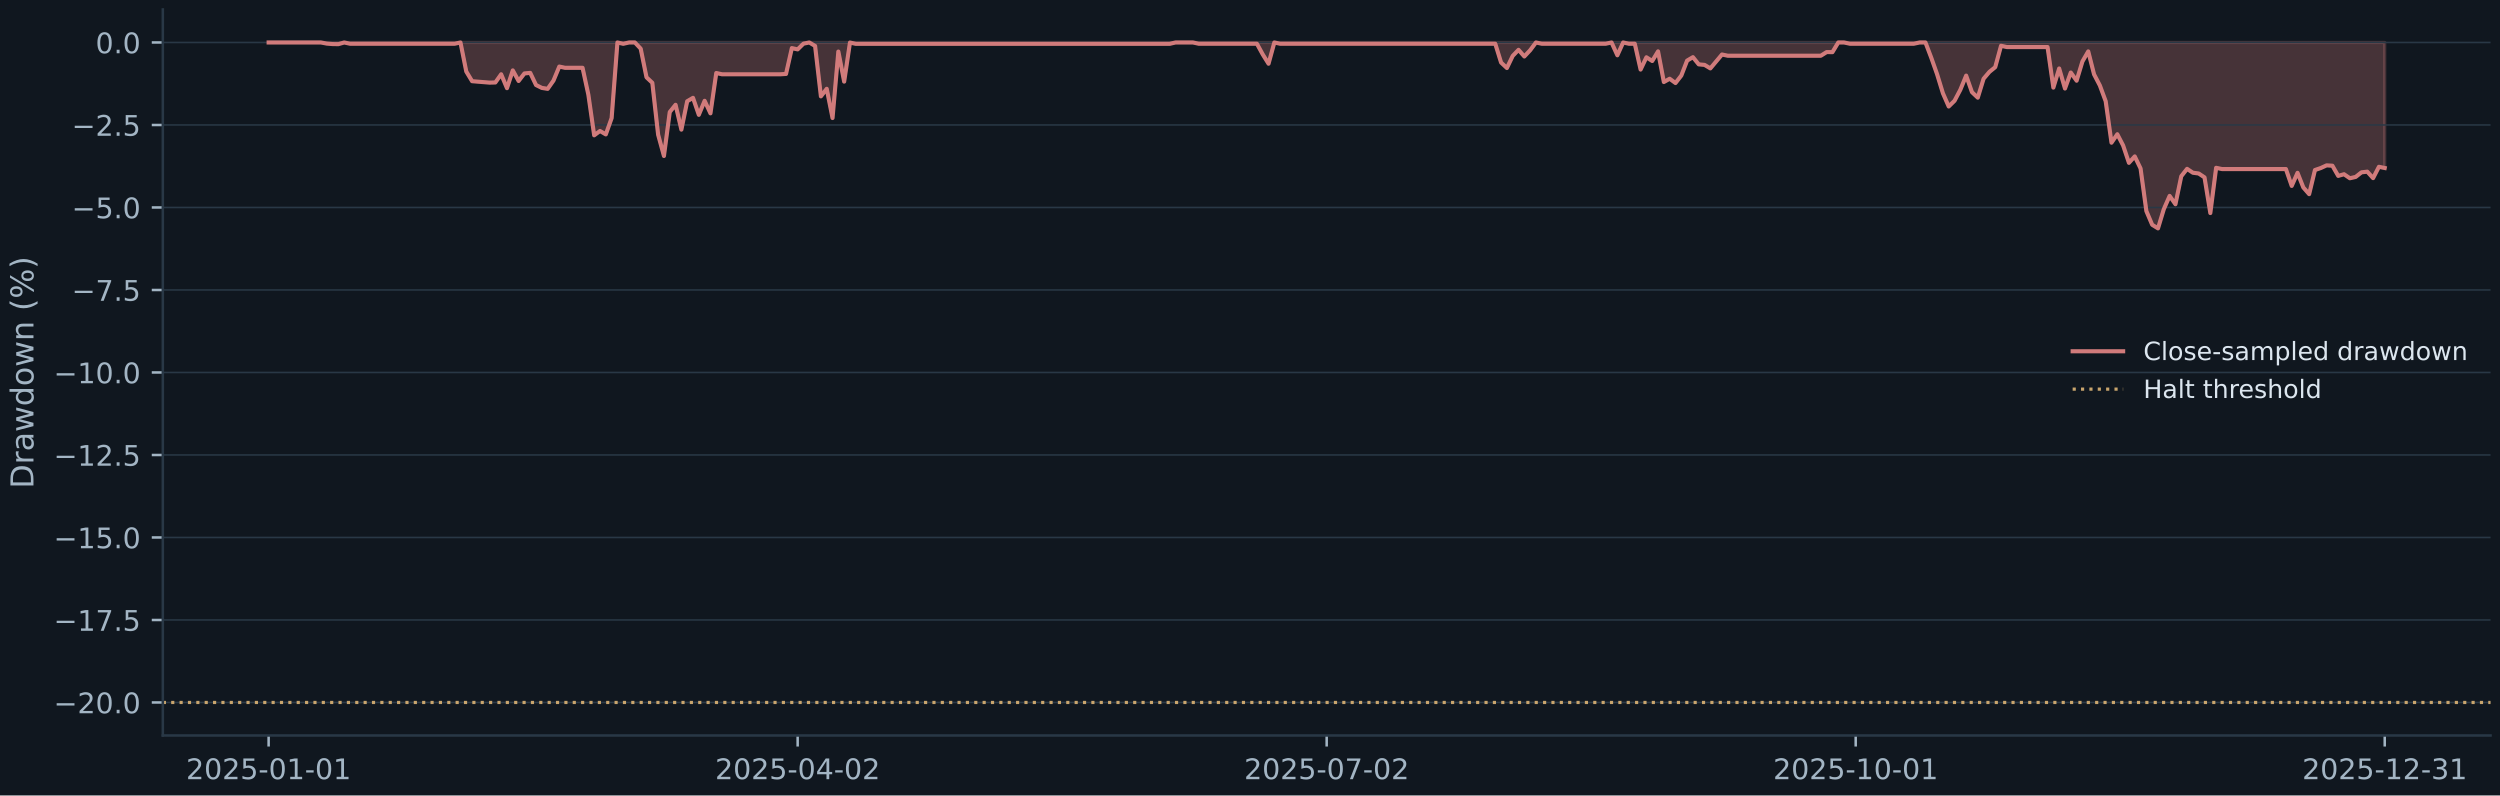
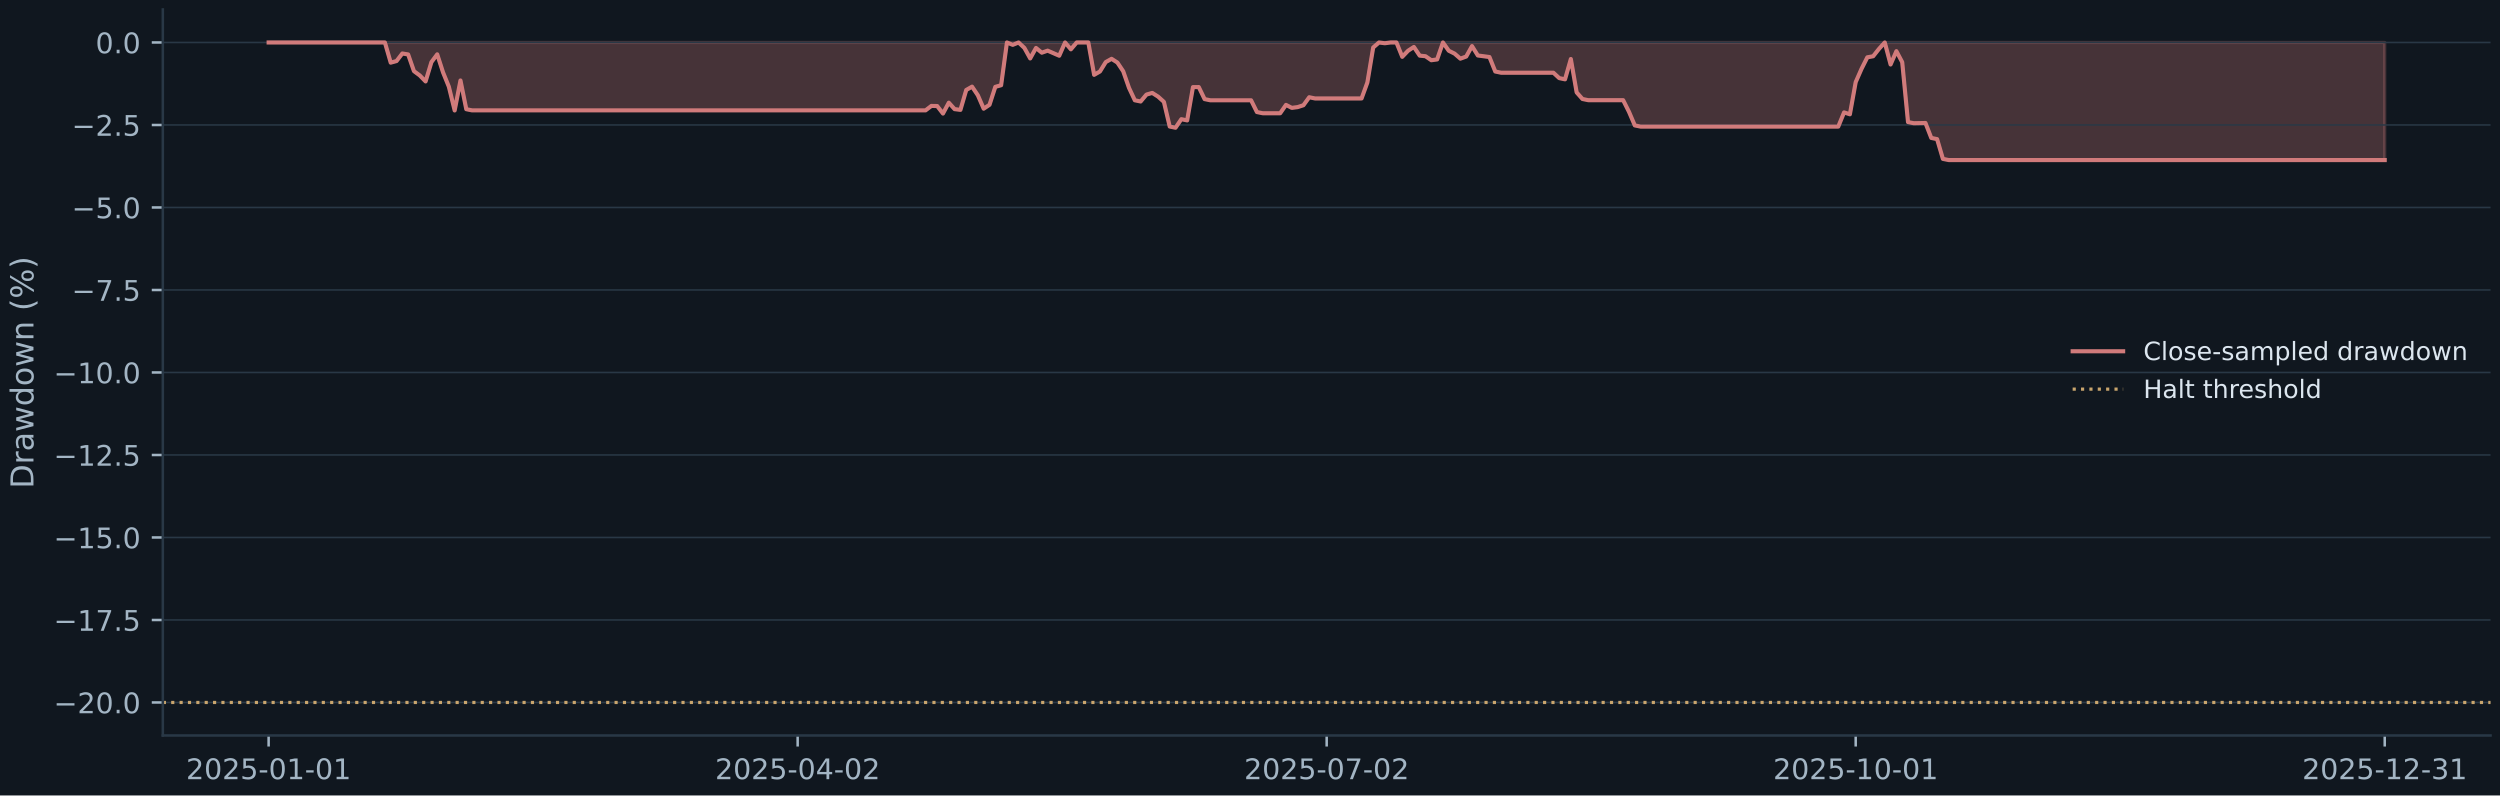
<svg xmlns="http://www.w3.org/2000/svg" xmlns:xlink="http://www.w3.org/1999/xlink" width="792pt" height="252pt" viewBox="0 0 792 252" version="1.1">
  <defs>
    <style type="text/css">*{stroke-linejoin: round; stroke-linecap: butt}</style>
  </defs>
  <g id="figure_1">
    <g id="patch_1">
      <path d="M 0 252  L 792 252  L 792 0  L 0 0  z " style="fill: #10171f" />
    </g>
    <g id="axes_1">
      <g id="patch_2">
        <path d="M 51.582 233  L 789 233  L 789 3  L 51.582 3  z " style="fill: #10171f" />
      </g>
      <g id="FillBetweenPolyCollection_1">
        <defs>
-           <path id="mf6697862ed" d="M 85.101 -238.545  L 85.101 -238.545  L 86.943 -238.545  L 88.784 -238.545  L 90.626 -238.545  L 92.468 -238.545  L 94.309 -238.545  L 96.151 -238.545  L 97.993 -238.545  L 99.834 -238.545  L 101.676 -238.545  L 103.518 -238.19  L 105.36 -238.038  L 107.201 -238.013  L 109.043 -238.545  L 110.885 -238.147  L 112.726 -238.147  L 114.568 -238.147  L 116.41 -238.147  L 118.251 -238.147  L 120.093 -238.147  L 121.935 -238.147  L 123.777 -238.147  L 125.618 -238.147  L 127.46 -238.147  L 129.302 -238.147  L 131.143 -238.147  L 132.985 -238.147  L 134.827 -238.147  L 136.668 -238.147  L 138.51 -238.147  L 140.352 -238.147  L 142.194 -238.147  L 144.035 -238.147  L 145.877 -238.545  L 147.719 -229.338  L 149.56 -226.279  L 151.402 -226.12  L 153.244 -225.992  L 155.086 -225.826  L 156.927 -225.874  L 158.769 -228.465  L 160.611 -224.072  L 162.452 -229.696  L 164.294 -226.349  L 166.136 -228.731  L 167.977 -228.912  L 169.819 -225.059  L 171.661 -224.147  L 173.503 -223.855  L 175.344 -226.474  L 177.186 -230.911  L 179.028 -230.516  L 180.869 -230.516  L 182.711 -230.516  L 184.553 -230.516  L 186.394 -221.993  L 188.236 -209.134  L 190.078 -210.502  L 191.92 -209.423  L 193.761 -214.587  L 195.603 -238.545  L 197.445 -238.126  L 199.286 -238.545  L 201.128 -238.545  L 202.97 -236.59  L 204.812 -227.508  L 206.653 -225.771  L 208.495 -209.337  L 210.337 -202.589  L 212.178 -216.508  L 214.02 -218.797  L 215.862 -210.937  L 217.703 -219.923  L 219.545 -220.999  L 221.387 -215.623  L 223.229 -220.061  L 225.07 -216.098  L 226.912 -228.866  L 228.754 -228.463  L 230.595 -228.463  L 232.437 -228.463  L 234.279 -228.463  L 236.12 -228.463  L 237.962 -228.463  L 239.804 -228.463  L 241.646 -228.463  L 243.487 -228.463  L 245.329 -228.463  L 247.171 -228.463  L 249.012 -228.578  L 250.854 -236.757  L 252.696 -236.356  L 254.537 -238.167  L 256.379 -238.545  L 258.221 -237.447  L 260.063 -221.481  L 261.904 -223.866  L 263.746 -214.616  L 265.588 -235.662  L 267.429 -226.149  L 269.271 -238.52  L 271.113 -238.114  L 272.955 -238.114  L 274.796 -238.114  L 276.638 -238.114  L 278.48 -238.114  L 280.321 -238.114  L 282.163 -238.114  L 284.005 -238.114  L 285.846 -238.114  L 287.688 -238.114  L 289.53 -238.114  L 291.372 -238.114  L 293.213 -238.114  L 295.055 -238.114  L 296.897 -238.114  L 298.738 -238.114  L 300.58 -238.114  L 302.422 -238.114  L 304.263 -238.114  L 306.105 -238.114  L 307.947 -238.114  L 309.789 -238.114  L 311.63 -238.114  L 313.472 -238.114  L 315.314 -238.114  L 317.155 -238.114  L 318.997 -238.114  L 320.839 -238.114  L 322.681 -238.114  L 324.522 -238.114  L 326.364 -238.114  L 328.206 -238.114  L 330.047 -238.114  L 331.889 -238.114  L 333.731 -238.114  L 335.572 -238.114  L 337.414 -238.114  L 339.256 -238.114  L 341.098 -238.114  L 342.939 -238.114  L 344.781 -238.114  L 346.623 -238.114  L 348.464 -238.114  L 350.306 -238.114  L 352.148 -238.114  L 353.989 -238.114  L 355.831 -238.114  L 357.673 -238.114  L 359.515 -238.114  L 361.356 -238.114  L 363.198 -238.114  L 365.04 -238.114  L 366.881 -238.114  L 368.723 -238.114  L 370.565 -238.114  L 372.406 -238.545  L 374.248 -238.545  L 376.09 -238.545  L 377.932 -238.545  L 379.773 -238.141  L 381.615 -238.141  L 383.457 -238.141  L 385.298 -238.141  L 387.14 -238.141  L 388.982 -238.141  L 390.824 -238.141  L 392.665 -238.141  L 394.507 -238.141  L 396.349 -238.141  L 398.19 -238.141  L 400.032 -234.771  L 401.874 -231.819  L 403.715 -238.545  L 405.557 -238.141  L 407.399 -238.141  L 409.241 -238.141  L 411.082 -238.141  L 412.924 -238.141  L 414.766 -238.141  L 416.607 -238.141  L 418.449 -238.141  L 420.291 -238.141  L 422.132 -238.141  L 423.974 -238.141  L 425.816 -238.141  L 427.658 -238.141  L 429.499 -238.141  L 431.341 -238.141  L 433.183 -238.141  L 435.024 -238.141  L 436.866 -238.141  L 438.708 -238.141  L 440.55 -238.141  L 442.391 -238.141  L 444.233 -238.141  L 446.075 -238.141  L 447.916 -238.141  L 449.758 -238.141  L 451.6 -238.141  L 453.441 -238.141  L 455.283 -238.141  L 457.125 -238.141  L 458.967 -238.141  L 460.808 -238.141  L 462.65 -238.141  L 464.492 -238.141  L 466.333 -238.141  L 468.175 -238.141  L 470.017 -238.141  L 471.858 -238.141  L 473.7 -238.141  L 475.542 -232.185  L 477.384 -230.456  L 479.225 -234.285  L 481.067 -236.209  L 482.909 -234.11  L 484.75 -236.074  L 486.592 -238.545  L 488.434 -238.147  L 490.276 -238.147  L 492.117 -238.147  L 493.959 -238.147  L 495.801 -238.147  L 497.642 -238.147  L 499.484 -238.147  L 501.326 -238.147  L 503.167 -238.147  L 505.009 -238.147  L 506.851 -238.147  L 508.693 -238.147  L 510.534 -238.545  L 512.376 -234.49  L 514.218 -238.545  L 516.059 -238.142  L 517.901 -238.142  L 519.743 -229.968  L 521.584 -233.847  L 523.426 -232.676  L 525.268 -235.722  L 527.11 -226.018  L 528.951 -227.053  L 530.793 -225.698  L 532.635 -228.06  L 534.476 -232.8  L 536.318 -233.883  L 538.16 -231.611  L 540.001 -231.443  L 541.843 -230.335  L 543.685 -232.568  L 545.527 -234.735  L 547.368 -234.342  L 549.21 -234.342  L 551.052 -234.342  L 552.893 -234.342  L 554.735 -234.342  L 556.577 -234.342  L 558.419 -234.342  L 560.26 -234.342  L 562.102 -234.342  L 563.944 -234.342  L 565.785 -234.342  L 567.627 -234.342  L 569.469 -234.342  L 571.31 -234.342  L 573.152 -234.342  L 574.994 -234.342  L 576.836 -234.342  L 578.677 -235.501  L 580.519 -235.481  L 582.361 -238.545  L 584.202 -238.545  L 586.044 -238.148  L 587.886 -238.148  L 589.727 -238.148  L 591.569 -238.148  L 593.411 -238.148  L 595.253 -238.148  L 597.094 -238.148  L 598.936 -238.148  L 600.778 -238.148  L 602.619 -238.148  L 604.461 -238.148  L 606.303 -238.148  L 608.145 -238.545  L 609.986 -238.545  L 611.828 -233.693  L 613.67 -228.475  L 615.511 -222.465  L 617.353 -218.266  L 619.195 -220.075  L 621.036 -223.565  L 622.878 -228.041  L 624.72 -222.806  L 626.562 -221.064  L 628.403 -227.061  L 630.245 -229.23  L 632.087 -230.724  L 633.928 -237.491  L 635.77 -237.092  L 637.612 -237.092  L 639.453 -237.092  L 641.295 -237.092  L 643.137 -237.092  L 644.979 -237.092  L 646.82 -237.092  L 648.662 -237.092  L 650.504 -224.251  L 652.345 -230.302  L 654.187 -223.958  L 656.029 -229.019  L 657.87 -226.441  L 659.712 -232.524  L 661.554 -235.713  L 663.396 -228.451  L 665.237 -224.915  L 667.079 -219.932  L 668.921 -206.799  L 670.762 -209.469  L 672.604 -205.918  L 674.446 -200.417  L 676.288 -202.447  L 678.129 -198.629  L 679.971 -185.122  L 681.813 -180.791  L 683.654 -179.655  L 685.496 -185.738  L 687.338 -189.932  L 689.179 -187.303  L 691.021 -196.159  L 692.863 -198.504  L 694.705 -197.282  L 696.546 -197.037  L 698.388 -195.813  L 700.23 -184.51  L 702.071 -198.836  L 703.913 -198.443  L 705.755 -198.443  L 707.596 -198.443  L 709.438 -198.443  L 711.28 -198.443  L 713.122 -198.443  L 714.963 -198.443  L 716.805 -198.443  L 718.647 -198.443  L 720.488 -198.443  L 722.33 -198.443  L 724.172 -198.443  L 726.014 -193.108  L 727.855 -197.242  L 729.697 -192.608  L 731.539 -190.497  L 733.38 -198.136  L 735.222 -198.766  L 737.064 -199.613  L 738.905 -199.504  L 740.747 -196.282  L 742.589 -196.804  L 744.431 -195.532  L 746.272 -195.945  L 748.114 -197.401  L 749.956 -197.616  L 751.797 -195.572  L 753.639 -199.156  L 755.481 -198.775  L 755.481 -238.545  L 755.481 -238.545  L 753.639 -238.545  L 751.797 -238.545  L 749.956 -238.545  L 748.114 -238.545  L 746.272 -238.545  L 744.431 -238.545  L 742.589 -238.545  L 740.747 -238.545  L 738.905 -238.545  L 737.064 -238.545  L 735.222 -238.545  L 733.38 -238.545  L 731.539 -238.545  L 729.697 -238.545  L 727.855 -238.545  L 726.014 -238.545  L 724.172 -238.545  L 722.33 -238.545  L 720.488 -238.545  L 718.647 -238.545  L 716.805 -238.545  L 714.963 -238.545  L 713.122 -238.545  L 711.28 -238.545  L 709.438 -238.545  L 707.596 -238.545  L 705.755 -238.545  L 703.913 -238.545  L 702.071 -238.545  L 700.23 -238.545  L 698.388 -238.545  L 696.546 -238.545  L 694.705 -238.545  L 692.863 -238.545  L 691.021 -238.545  L 689.179 -238.545  L 687.338 -238.545  L 685.496 -238.545  L 683.654 -238.545  L 681.813 -238.545  L 679.971 -238.545  L 678.129 -238.545  L 676.288 -238.545  L 674.446 -238.545  L 672.604 -238.545  L 670.762 -238.545  L 668.921 -238.545  L 667.079 -238.545  L 665.237 -238.545  L 663.396 -238.545  L 661.554 -238.545  L 659.712 -238.545  L 657.87 -238.545  L 656.029 -238.545  L 654.187 -238.545  L 652.345 -238.545  L 650.504 -238.545  L 648.662 -238.545  L 646.82 -238.545  L 644.979 -238.545  L 643.137 -238.545  L 641.295 -238.545  L 639.453 -238.545  L 637.612 -238.545  L 635.77 -238.545  L 633.928 -238.545  L 632.087 -238.545  L 630.245 -238.545  L 628.403 -238.545  L 626.562 -238.545  L 624.72 -238.545  L 622.878 -238.545  L 621.036 -238.545  L 619.195 -238.545  L 617.353 -238.545  L 615.511 -238.545  L 613.67 -238.545  L 611.828 -238.545  L 609.986 -238.545  L 608.145 -238.545  L 606.303 -238.545  L 604.461 -238.545  L 602.619 -238.545  L 600.778 -238.545  L 598.936 -238.545  L 597.094 -238.545  L 595.253 -238.545  L 593.411 -238.545  L 591.569 -238.545  L 589.727 -238.545  L 587.886 -238.545  L 586.044 -238.545  L 584.202 -238.545  L 582.361 -238.545  L 580.519 -238.545  L 578.677 -238.545  L 576.836 -238.545  L 574.994 -238.545  L 573.152 -238.545  L 571.31 -238.545  L 569.469 -238.545  L 567.627 -238.545  L 565.785 -238.545  L 563.944 -238.545  L 562.102 -238.545  L 560.26 -238.545  L 558.419 -238.545  L 556.577 -238.545  L 554.735 -238.545  L 552.893 -238.545  L 551.052 -238.545  L 549.21 -238.545  L 547.368 -238.545  L 545.527 -238.545  L 543.685 -238.545  L 541.843 -238.545  L 540.001 -238.545  L 538.16 -238.545  L 536.318 -238.545  L 534.476 -238.545  L 532.635 -238.545  L 530.793 -238.545  L 528.951 -238.545  L 527.11 -238.545  L 525.268 -238.545  L 523.426 -238.545  L 521.584 -238.545  L 519.743 -238.545  L 517.901 -238.545  L 516.059 -238.545  L 514.218 -238.545  L 512.376 -238.545  L 510.534 -238.545  L 508.693 -238.545  L 506.851 -238.545  L 505.009 -238.545  L 503.167 -238.545  L 501.326 -238.545  L 499.484 -238.545  L 497.642 -238.545  L 495.801 -238.545  L 493.959 -238.545  L 492.117 -238.545  L 490.276 -238.545  L 488.434 -238.545  L 486.592 -238.545  L 484.75 -238.545  L 482.909 -238.545  L 481.067 -238.545  L 479.225 -238.545  L 477.384 -238.545  L 475.542 -238.545  L 473.7 -238.545  L 471.858 -238.545  L 470.017 -238.545  L 468.175 -238.545  L 466.333 -238.545  L 464.492 -238.545  L 462.65 -238.545  L 460.808 -238.545  L 458.967 -238.545  L 457.125 -238.545  L 455.283 -238.545  L 453.441 -238.545  L 451.6 -238.545  L 449.758 -238.545  L 447.916 -238.545  L 446.075 -238.545  L 444.233 -238.545  L 442.391 -238.545  L 440.55 -238.545  L 438.708 -238.545  L 436.866 -238.545  L 435.024 -238.545  L 433.183 -238.545  L 431.341 -238.545  L 429.499 -238.545  L 427.658 -238.545  L 425.816 -238.545  L 423.974 -238.545  L 422.132 -238.545  L 420.291 -238.545  L 418.449 -238.545  L 416.607 -238.545  L 414.766 -238.545  L 412.924 -238.545  L 411.082 -238.545  L 409.241 -238.545  L 407.399 -238.545  L 405.557 -238.545  L 403.715 -238.545  L 401.874 -238.545  L 400.032 -238.545  L 398.19 -238.545  L 396.349 -238.545  L 394.507 -238.545  L 392.665 -238.545  L 390.824 -238.545  L 388.982 -238.545  L 387.14 -238.545  L 385.298 -238.545  L 383.457 -238.545  L 381.615 -238.545  L 379.773 -238.545  L 377.932 -238.545  L 376.09 -238.545  L 374.248 -238.545  L 372.406 -238.545  L 370.565 -238.545  L 368.723 -238.545  L 366.881 -238.545  L 365.04 -238.545  L 363.198 -238.545  L 361.356 -238.545  L 359.515 -238.545  L 357.673 -238.545  L 355.831 -238.545  L 353.989 -238.545  L 352.148 -238.545  L 350.306 -238.545  L 348.464 -238.545  L 346.623 -238.545  L 344.781 -238.545  L 342.939 -238.545  L 341.098 -238.545  L 339.256 -238.545  L 337.414 -238.545  L 335.572 -238.545  L 333.731 -238.545  L 331.889 -238.545  L 330.047 -238.545  L 328.206 -238.545  L 326.364 -238.545  L 324.522 -238.545  L 322.681 -238.545  L 320.839 -238.545  L 318.997 -238.545  L 317.155 -238.545  L 315.314 -238.545  L 313.472 -238.545  L 311.63 -238.545  L 309.789 -238.545  L 307.947 -238.545  L 306.105 -238.545  L 304.263 -238.545  L 302.422 -238.545  L 300.58 -238.545  L 298.738 -238.545  L 296.897 -238.545  L 295.055 -238.545  L 293.213 -238.545  L 291.372 -238.545  L 289.53 -238.545  L 287.688 -238.545  L 285.846 -238.545  L 284.005 -238.545  L 282.163 -238.545  L 280.321 -238.545  L 278.48 -238.545  L 276.638 -238.545  L 274.796 -238.545  L 272.955 -238.545  L 271.113 -238.545  L 269.271 -238.545  L 267.429 -238.545  L 265.588 -238.545  L 263.746 -238.545  L 261.904 -238.545  L 260.063 -238.545  L 258.221 -238.545  L 256.379 -238.545  L 254.537 -238.545  L 252.696 -238.545  L 250.854 -238.545  L 249.012 -238.545  L 247.171 -238.545  L 245.329 -238.545  L 243.487 -238.545  L 241.646 -238.545  L 239.804 -238.545  L 237.962 -238.545  L 236.12 -238.545  L 234.279 -238.545  L 232.437 -238.545  L 230.595 -238.545  L 228.754 -238.545  L 226.912 -238.545  L 225.07 -238.545  L 223.229 -238.545  L 221.387 -238.545  L 219.545 -238.545  L 217.703 -238.545  L 215.862 -238.545  L 214.02 -238.545  L 212.178 -238.545  L 210.337 -238.545  L 208.495 -238.545  L 206.653 -238.545  L 204.812 -238.545  L 202.97 -238.545  L 201.128 -238.545  L 199.286 -238.545  L 197.445 -238.545  L 195.603 -238.545  L 193.761 -238.545  L 191.92 -238.545  L 190.078 -238.545  L 188.236 -238.545  L 186.394 -238.545  L 184.553 -238.545  L 182.711 -238.545  L 180.869 -238.545  L 179.028 -238.545  L 177.186 -238.545  L 175.344 -238.545  L 173.503 -238.545  L 171.661 -238.545  L 169.819 -238.545  L 167.977 -238.545  L 166.136 -238.545  L 164.294 -238.545  L 162.452 -238.545  L 160.611 -238.545  L 158.769 -238.545  L 156.927 -238.545  L 155.086 -238.545  L 153.244 -238.545  L 151.402 -238.545  L 149.56 -238.545  L 147.719 -238.545  L 145.877 -238.545  L 144.035 -238.545  L 142.194 -238.545  L 140.352 -238.545  L 138.51 -238.545  L 136.668 -238.545  L 134.827 -238.545  L 132.985 -238.545  L 131.143 -238.545  L 129.302 -238.545  L 127.46 -238.545  L 125.618 -238.545  L 123.777 -238.545  L 121.935 -238.545  L 120.093 -238.545  L 118.251 -238.545  L 116.41 -238.545  L 114.568 -238.545  L 112.726 -238.545  L 110.885 -238.545  L 109.043 -238.545  L 107.201 -238.545  L 105.36 -238.545  L 103.518 -238.545  L 101.676 -238.545  L 99.834 -238.545  L 97.993 -238.545  L 96.151 -238.545  L 94.309 -238.545  L 92.468 -238.545  L 90.626 -238.545  L 88.784 -238.545  L 86.943 -238.545  L 85.101 -238.545  z " style="stroke: #d17b7b; stroke-opacity: 0.28" />
+           <path id="mb02250fb4f" d="M 85.101 -238.545  L 85.101 -238.545  L 86.943 -238.545  L 88.784 -238.545  L 90.626 -238.545  L 92.468 -238.545  L 94.309 -238.545  L 96.151 -238.545  L 97.993 -238.545  L 99.834 -238.545  L 101.676 -238.545  L 103.518 -238.545  L 105.36 -238.545  L 107.201 -238.545  L 109.043 -238.545  L 110.885 -238.545  L 112.726 -238.545  L 114.568 -238.545  L 116.41 -238.545  L 118.251 -238.545  L 120.093 -238.545  L 121.935 -238.545  L 123.777 -232.154  L 125.618 -232.658  L 127.46 -235.059  L 129.302 -234.749  L 131.143 -229.461  L 132.985 -228.099  L 134.827 -226.203  L 136.668 -232.312  L 138.51 -234.784  L 140.352 -229.078  L 142.194 -224.536  L 144.035 -217.01  L 145.877 -226.507  L 147.719 -217.406  L 149.56 -217.032  L 151.402 -217.032  L 153.244 -217.032  L 155.086 -217.032  L 156.927 -217.032  L 158.769 -217.032  L 160.611 -217.032  L 162.452 -217.032  L 164.294 -217.032  L 166.136 -217.032  L 167.977 -217.032  L 169.819 -217.032  L 171.661 -217.032  L 173.503 -217.032  L 175.344 -217.032  L 177.186 -217.032  L 179.028 -217.032  L 180.869 -217.032  L 182.711 -217.032  L 184.553 -217.032  L 186.394 -217.032  L 188.236 -217.032  L 190.078 -217.032  L 191.92 -217.032  L 193.761 -217.032  L 195.603 -217.032  L 197.445 -217.032  L 199.286 -217.032  L 201.128 -217.032  L 202.97 -217.032  L 204.812 -217.032  L 206.653 -217.032  L 208.495 -217.032  L 210.337 -217.032  L 212.178 -217.032  L 214.02 -217.032  L 215.862 -217.032  L 217.703 -217.032  L 219.545 -217.032  L 221.387 -217.032  L 223.229 -217.032  L 225.07 -217.032  L 226.912 -217.032  L 228.754 -217.032  L 230.595 -217.032  L 232.437 -217.032  L 234.279 -217.032  L 236.12 -217.032  L 237.962 -217.032  L 239.804 -217.032  L 241.646 -217.032  L 243.487 -217.032  L 245.329 -217.032  L 247.171 -217.032  L 249.012 -217.032  L 250.854 -217.032  L 252.696 -217.032  L 254.537 -217.032  L 256.379 -217.032  L 258.221 -217.032  L 260.063 -217.032  L 261.904 -217.032  L 263.746 -217.032  L 265.588 -217.032  L 267.429 -217.032  L 269.271 -217.032  L 271.113 -217.032  L 272.955 -217.032  L 274.796 -217.032  L 276.638 -217.032  L 278.48 -217.032  L 280.321 -217.032  L 282.163 -217.032  L 284.005 -217.032  L 285.846 -217.032  L 287.688 -217.032  L 289.53 -217.032  L 291.372 -217.032  L 293.213 -217.032  L 295.055 -218.44  L 296.897 -218.409  L 298.738 -216.029  L 300.58 -219.468  L 302.422 -217.427  L 304.263 -217.194  L 306.105 -223.496  L 307.947 -224.549  L 309.789 -221.805  L 311.63 -217.566  L 313.472 -218.8  L 315.314 -224.484  L 317.155 -225.001  L 318.997 -238.545  L 320.839 -237.794  L 322.681 -238.545  L 324.522 -236.816  L 326.364 -233.489  L 328.206 -236.806  L 330.047 -235.309  L 331.889 -235.951  L 333.731 -235.197  L 335.572 -234.347  L 337.414 -238.545  L 339.256 -236.374  L 341.098 -238.545  L 342.939 -238.545  L 344.781 -238.545  L 346.623 -228.296  L 348.464 -229.354  L 350.306 -232.339  L 352.148 -233.362  L 353.989 -232.181  L 355.831 -229.422  L 357.673 -224.15  L 359.515 -220.228  L 361.356 -219.847  L 363.198 -222.04  L 365.04 -222.561  L 366.881 -221.391  L 368.723 -219.731  L 370.565 -211.913  L 372.406 -211.54  L 374.248 -214.242  L 376.09 -213.856  L 377.932 -224.4  L 379.773 -224.414  L 381.615 -220.605  L 383.457 -220.224  L 385.298 -220.224  L 387.14 -220.224  L 388.982 -220.224  L 390.824 -220.224  L 392.665 -220.224  L 394.507 -220.224  L 396.349 -220.224  L 398.19 -216.502  L 400.032 -216.122  L 401.874 -216.122  L 403.715 -216.122  L 405.557 -216.122  L 407.399 -218.769  L 409.241 -217.826  L 411.082 -218.065  L 412.924 -218.662  L 414.766 -221.194  L 416.607 -220.806  L 418.449 -220.806  L 420.291 -220.806  L 422.132 -220.806  L 423.974 -220.806  L 425.816 -220.806  L 427.658 -220.806  L 429.499 -220.806  L 431.341 -220.806  L 433.183 -225.87  L 435.024 -236.949  L 436.866 -238.545  L 438.708 -238.302  L 440.55 -238.545  L 442.391 -238.545  L 444.233 -234  L 446.075 -235.923  L 447.916 -237.123  L 449.758 -234.378  L 451.6 -234.188  L 453.441 -232.918  L 455.283 -233.172  L 457.125 -238.545  L 458.967 -235.928  L 460.808 -235.014  L 462.65 -233.413  L 464.492 -234.087  L 466.333 -237.387  L 468.175 -234.425  L 470.017 -234.176  L 471.858 -233.932  L 473.7 -229.347  L 475.542 -228.963  L 477.384 -228.963  L 479.225 -228.963  L 481.067 -228.963  L 482.909 -228.963  L 484.75 -228.963  L 486.592 -228.963  L 488.434 -228.963  L 490.276 -228.963  L 492.117 -228.963  L 493.959 -227.255  L 495.801 -226.869  L 497.642 -233.303  L 499.484 -222.727  L 501.326 -220.641  L 503.167 -220.258  L 505.009 -220.258  L 506.851 -220.258  L 508.693 -220.258  L 510.534 -220.258  L 512.376 -220.258  L 514.218 -220.258  L 516.059 -216.585  L 517.901 -212.271  L 519.743 -211.894  L 521.584 -211.894  L 523.426 -211.894  L 525.268 -211.894  L 527.11 -211.894  L 528.951 -211.894  L 530.793 -211.894  L 532.635 -211.894  L 534.476 -211.894  L 536.318 -211.894  L 538.16 -211.894  L 540.001 -211.894  L 541.843 -211.894  L 543.685 -211.894  L 545.527 -211.894  L 547.368 -211.894  L 549.21 -211.894  L 551.052 -211.894  L 552.893 -211.894  L 554.735 -211.894  L 556.577 -211.894  L 558.419 -211.894  L 560.26 -211.894  L 562.102 -211.894  L 563.944 -211.894  L 565.785 -211.894  L 567.627 -211.894  L 569.469 -211.894  L 571.31 -211.894  L 573.152 -211.894  L 574.994 -211.894  L 576.836 -211.894  L 578.677 -211.894  L 580.519 -211.894  L 582.361 -211.894  L 584.202 -216.388  L 586.044 -215.794  L 587.886 -225.984  L 589.727 -230.185  L 591.569 -233.842  L 593.411 -234.177  L 595.253 -236.497  L 597.094 -238.545  L 598.936 -231.57  L 600.778 -235.784  L 602.619 -232.304  L 604.461 -213.321  L 606.303 -212.96  L 608.145 -212.96  L 609.986 -213.037  L 611.828 -208.303  L 613.67 -207.928  L 615.511 -201.665  L 617.353 -201.293  L 619.195 -201.293  L 621.036 -201.293  L 622.878 -201.293  L 624.72 -201.293  L 626.562 -201.293  L 628.403 -201.293  L 630.245 -201.293  L 632.087 -201.293  L 633.928 -201.293  L 635.77 -201.293  L 637.612 -201.293  L 639.453 -201.293  L 641.295 -201.293  L 643.137 -201.293  L 644.979 -201.293  L 646.82 -201.293  L 648.662 -201.293  L 650.504 -201.293  L 652.345 -201.293  L 654.187 -201.293  L 656.029 -201.293  L 657.87 -201.293  L 659.712 -201.293  L 661.554 -201.293  L 663.396 -201.293  L 665.237 -201.293  L 667.079 -201.293  L 668.921 -201.293  L 670.762 -201.293  L 672.604 -201.293  L 674.446 -201.293  L 676.288 -201.293  L 678.129 -201.293  L 679.971 -201.293  L 681.813 -201.293  L 683.654 -201.293  L 685.496 -201.293  L 687.338 -201.293  L 689.179 -201.293  L 691.021 -201.293  L 692.863 -201.293  L 694.705 -201.293  L 696.546 -201.293  L 698.388 -201.293  L 700.23 -201.293  L 702.071 -201.293  L 703.913 -201.293  L 705.755 -201.293  L 707.596 -201.293  L 709.438 -201.293  L 711.28 -201.293  L 713.122 -201.293  L 714.963 -201.293  L 716.805 -201.293  L 718.647 -201.293  L 720.488 -201.293  L 722.33 -201.293  L 724.172 -201.293  L 726.014 -201.293  L 727.855 -201.293  L 729.697 -201.293  L 731.539 -201.293  L 733.38 -201.293  L 735.222 -201.293  L 737.064 -201.293  L 738.905 -201.293  L 740.747 -201.293  L 742.589 -201.293  L 744.431 -201.293  L 746.272 -201.293  L 748.114 -201.293  L 749.956 -201.293  L 751.797 -201.293  L 753.639 -201.293  L 755.481 -201.293  L 755.481 -238.545  L 755.481 -238.545  L 753.639 -238.545  L 751.797 -238.545  L 749.956 -238.545  L 748.114 -238.545  L 746.272 -238.545  L 744.431 -238.545  L 742.589 -238.545  L 740.747 -238.545  L 738.905 -238.545  L 737.064 -238.545  L 735.222 -238.545  L 733.38 -238.545  L 731.539 -238.545  L 729.697 -238.545  L 727.855 -238.545  L 726.014 -238.545  L 724.172 -238.545  L 722.33 -238.545  L 720.488 -238.545  L 718.647 -238.545  L 716.805 -238.545  L 714.963 -238.545  L 713.122 -238.545  L 711.28 -238.545  L 709.438 -238.545  L 707.596 -238.545  L 705.755 -238.545  L 703.913 -238.545  L 702.071 -238.545  L 700.23 -238.545  L 698.388 -238.545  L 696.546 -238.545  L 694.705 -238.545  L 692.863 -238.545  L 691.021 -238.545  L 689.179 -238.545  L 687.338 -238.545  L 685.496 -238.545  L 683.654 -238.545  L 681.813 -238.545  L 679.971 -238.545  L 678.129 -238.545  L 676.288 -238.545  L 674.446 -238.545  L 672.604 -238.545  L 670.762 -238.545  L 668.921 -238.545  L 667.079 -238.545  L 665.237 -238.545  L 663.396 -238.545  L 661.554 -238.545  L 659.712 -238.545  L 657.87 -238.545  L 656.029 -238.545  L 654.187 -238.545  L 652.345 -238.545  L 650.504 -238.545  L 648.662 -238.545  L 646.82 -238.545  L 644.979 -238.545  L 643.137 -238.545  L 641.295 -238.545  L 639.453 -238.545  L 637.612 -238.545  L 635.77 -238.545  L 633.928 -238.545  L 632.087 -238.545  L 630.245 -238.545  L 628.403 -238.545  L 626.562 -238.545  L 624.72 -238.545  L 622.878 -238.545  L 621.036 -238.545  L 619.195 -238.545  L 617.353 -238.545  L 615.511 -238.545  L 613.67 -238.545  L 611.828 -238.545  L 609.986 -238.545  L 608.145 -238.545  L 606.303 -238.545  L 604.461 -238.545  L 602.619 -238.545  L 600.778 -238.545  L 598.936 -238.545  L 597.094 -238.545  L 595.253 -238.545  L 593.411 -238.545  L 591.569 -238.545  L 589.727 -238.545  L 587.886 -238.545  L 586.044 -238.545  L 584.202 -238.545  L 582.361 -238.545  L 580.519 -238.545  L 578.677 -238.545  L 576.836 -238.545  L 574.994 -238.545  L 573.152 -238.545  L 571.31 -238.545  L 569.469 -238.545  L 567.627 -238.545  L 565.785 -238.545  L 563.944 -238.545  L 562.102 -238.545  L 560.26 -238.545  L 558.419 -238.545  L 556.577 -238.545  L 554.735 -238.545  L 552.893 -238.545  L 551.052 -238.545  L 549.21 -238.545  L 547.368 -238.545  L 545.527 -238.545  L 543.685 -238.545  L 541.843 -238.545  L 540.001 -238.545  L 538.16 -238.545  L 536.318 -238.545  L 534.476 -238.545  L 532.635 -238.545  L 530.793 -238.545  L 528.951 -238.545  L 527.11 -238.545  L 525.268 -238.545  L 523.426 -238.545  L 521.584 -238.545  L 519.743 -238.545  L 517.901 -238.545  L 516.059 -238.545  L 514.218 -238.545  L 512.376 -238.545  L 510.534 -238.545  L 508.693 -238.545  L 506.851 -238.545  L 505.009 -238.545  L 503.167 -238.545  L 501.326 -238.545  L 499.484 -238.545  L 497.642 -238.545  L 495.801 -238.545  L 493.959 -238.545  L 492.117 -238.545  L 490.276 -238.545  L 488.434 -238.545  L 486.592 -238.545  L 484.75 -238.545  L 482.909 -238.545  L 481.067 -238.545  L 479.225 -238.545  L 477.384 -238.545  L 475.542 -238.545  L 473.7 -238.545  L 471.858 -238.545  L 470.017 -238.545  L 468.175 -238.545  L 466.333 -238.545  L 464.492 -238.545  L 462.65 -238.545  L 460.808 -238.545  L 458.967 -238.545  L 457.125 -238.545  L 455.283 -238.545  L 453.441 -238.545  L 451.6 -238.545  L 449.758 -238.545  L 447.916 -238.545  L 446.075 -238.545  L 444.233 -238.545  L 442.391 -238.545  L 440.55 -238.545  L 438.708 -238.545  L 436.866 -238.545  L 435.024 -238.545  L 433.183 -238.545  L 431.341 -238.545  L 429.499 -238.545  L 427.658 -238.545  L 425.816 -238.545  L 423.974 -238.545  L 422.132 -238.545  L 420.291 -238.545  L 418.449 -238.545  L 416.607 -238.545  L 414.766 -238.545  L 412.924 -238.545  L 411.082 -238.545  L 409.241 -238.545  L 407.399 -238.545  L 405.557 -238.545  L 403.715 -238.545  L 401.874 -238.545  L 400.032 -238.545  L 398.19 -238.545  L 396.349 -238.545  L 394.507 -238.545  L 392.665 -238.545  L 390.824 -238.545  L 388.982 -238.545  L 387.14 -238.545  L 385.298 -238.545  L 383.457 -238.545  L 381.615 -238.545  L 379.773 -238.545  L 377.932 -238.545  L 376.09 -238.545  L 374.248 -238.545  L 372.406 -238.545  L 370.565 -238.545  L 368.723 -238.545  L 366.881 -238.545  L 365.04 -238.545  L 363.198 -238.545  L 361.356 -238.545  L 359.515 -238.545  L 357.673 -238.545  L 355.831 -238.545  L 353.989 -238.545  L 352.148 -238.545  L 350.306 -238.545  L 348.464 -238.545  L 346.623 -238.545  L 344.781 -238.545  L 342.939 -238.545  L 341.098 -238.545  L 339.256 -238.545  L 337.414 -238.545  L 335.572 -238.545  L 333.731 -238.545  L 331.889 -238.545  L 330.047 -238.545  L 328.206 -238.545  L 326.364 -238.545  L 324.522 -238.545  L 322.681 -238.545  L 320.839 -238.545  L 318.997 -238.545  L 317.155 -238.545  L 315.314 -238.545  L 313.472 -238.545  L 311.63 -238.545  L 309.789 -238.545  L 307.947 -238.545  L 306.105 -238.545  L 304.263 -238.545  L 302.422 -238.545  L 300.58 -238.545  L 298.738 -238.545  L 296.897 -238.545  L 295.055 -238.545  L 293.213 -238.545  L 291.372 -238.545  L 289.53 -238.545  L 287.688 -238.545  L 285.846 -238.545  L 284.005 -238.545  L 282.163 -238.545  L 280.321 -238.545  L 278.48 -238.545  L 276.638 -238.545  L 274.796 -238.545  L 272.955 -238.545  L 271.113 -238.545  L 269.271 -238.545  L 267.429 -238.545  L 265.588 -238.545  L 263.746 -238.545  L 261.904 -238.545  L 260.063 -238.545  L 258.221 -238.545  L 256.379 -238.545  L 254.537 -238.545  L 252.696 -238.545  L 250.854 -238.545  L 249.012 -238.545  L 247.171 -238.545  L 245.329 -238.545  L 243.487 -238.545  L 241.646 -238.545  L 239.804 -238.545  L 237.962 -238.545  L 236.12 -238.545  L 234.279 -238.545  L 232.437 -238.545  L 230.595 -238.545  L 228.754 -238.545  L 226.912 -238.545  L 225.07 -238.545  L 223.229 -238.545  L 221.387 -238.545  L 219.545 -238.545  L 217.703 -238.545  L 215.862 -238.545  L 214.02 -238.545  L 212.178 -238.545  L 210.337 -238.545  L 208.495 -238.545  L 206.653 -238.545  L 204.812 -238.545  L 202.97 -238.545  L 201.128 -238.545  L 199.286 -238.545  L 197.445 -238.545  L 195.603 -238.545  L 193.761 -238.545  L 191.92 -238.545  L 190.078 -238.545  L 188.236 -238.545  L 186.394 -238.545  L 184.553 -238.545  L 182.711 -238.545  L 180.869 -238.545  L 179.028 -238.545  L 177.186 -238.545  L 175.344 -238.545  L 173.503 -238.545  L 171.661 -238.545  L 169.819 -238.545  L 167.977 -238.545  L 166.136 -238.545  L 164.294 -238.545  L 162.452 -238.545  L 160.611 -238.545  L 158.769 -238.545  L 156.927 -238.545  L 155.086 -238.545  L 153.244 -238.545  L 151.402 -238.545  L 149.56 -238.545  L 147.719 -238.545  L 145.877 -238.545  L 144.035 -238.545  L 142.194 -238.545  L 140.352 -238.545  L 138.51 -238.545  L 136.668 -238.545  L 134.827 -238.545  L 132.985 -238.545  L 131.143 -238.545  L 129.302 -238.545  L 127.46 -238.545  L 125.618 -238.545  L 123.777 -238.545  L 121.935 -238.545  L 120.093 -238.545  L 118.251 -238.545  L 116.41 -238.545  L 114.568 -238.545  L 112.726 -238.545  L 110.885 -238.545  L 109.043 -238.545  L 107.201 -238.545  L 105.36 -238.545  L 103.518 -238.545  L 101.676 -238.545  L 99.834 -238.545  L 97.993 -238.545  L 96.151 -238.545  L 94.309 -238.545  L 92.468 -238.545  L 90.626 -238.545  L 88.784 -238.545  L 86.943 -238.545  L 85.101 -238.545  z " style="stroke: #d17b7b; stroke-opacity: 0.28" />
        </defs>
-         <g clip-path="url(#p359ee4c490)">
-           <use xlink:href="#mf6697862ed" x="0" y="252" style="fill: #d17b7b; fill-opacity: 0.28; stroke: #d17b7b; stroke-opacity: 0.28" />
+         <g clip-path="url(#pb5a038c7a2)">
+           <use xlink:href="#mb02250fb4f" x="0" y="252" style="fill: #d17b7b; fill-opacity: 0.28; stroke: #d17b7b; stroke-opacity: 0.28" />
        </g>
      </g>
      <g id="matplotlib.axis_1">
        <g id="xtick_1">
          <g id="line2d_1">
            <defs>
-               <path id="m48c28bf455" d="M 0 0  L 0 3.5  " style="stroke: #a3b5c4; stroke-width: 0.8" />
+               <path id="me7466cb581" d="M 0 0  L 0 3.5  " style="stroke: #a3b5c4; stroke-width: 0.8" />
            </defs>
            <g>
-               <use xlink:href="#m48c28bf455" x="85.101" y="233" style="fill: #a3b5c4; stroke: #a3b5c4; stroke-width: 0.8" />
+               <use xlink:href="#me7466cb581" x="85.101" y="233" style="fill: #a3b5c4; stroke: #a3b5c4; stroke-width: 0.8" />
            </g>
          </g>
          <g id="text_1">
            <text style="font-size: 9px; font-family: 'DejaVu Sans'; text-anchor: middle; fill: #a3b5c4" x="85.101" y="246.838" transform="rotate(-0 85.1008 246.8377)">2025-01-01</text>
          </g>
        </g>
        <g id="xtick_2">
          <g id="line2d_2">
            <g>
-               <use xlink:href="#m48c28bf455" x="252.696" y="233" style="fill: #a3b5c4; stroke: #a3b5c4; stroke-width: 0.8" />
+               <use xlink:href="#me7466cb581" x="252.696" y="233" style="fill: #a3b5c4; stroke: #a3b5c4; stroke-width: 0.8" />
            </g>
          </g>
          <g id="text_2">
            <text style="font-size: 9px; font-family: 'DejaVu Sans'; text-anchor: middle; fill: #a3b5c4" x="252.696" y="246.838" transform="rotate(-0 252.6958 246.8377)">2025-04-02</text>
          </g>
        </g>
        <g id="xtick_3">
          <g id="line2d_3">
            <g>
-               <use xlink:href="#m48c28bf455" x="420.291" y="233" style="fill: #a3b5c4; stroke: #a3b5c4; stroke-width: 0.8" />
+               <use xlink:href="#me7466cb581" x="420.291" y="233" style="fill: #a3b5c4; stroke: #a3b5c4; stroke-width: 0.8" />
            </g>
          </g>
          <g id="text_3">
            <text style="font-size: 9px; font-family: 'DejaVu Sans'; text-anchor: middle; fill: #a3b5c4" x="420.291" y="246.838" transform="rotate(-0 420.2908 246.8377)">2025-07-02</text>
          </g>
        </g>
        <g id="xtick_4">
          <g id="line2d_4">
            <g>
-               <use xlink:href="#m48c28bf455" x="587.886" y="233" style="fill: #a3b5c4; stroke: #a3b5c4; stroke-width: 0.8" />
+               <use xlink:href="#me7466cb581" x="587.886" y="233" style="fill: #a3b5c4; stroke: #a3b5c4; stroke-width: 0.8" />
            </g>
          </g>
          <g id="text_4">
            <text style="font-size: 9px; font-family: 'DejaVu Sans'; text-anchor: middle; fill: #a3b5c4" x="587.886" y="246.838" transform="rotate(-0 587.8858 246.8377)">2025-10-01</text>
          </g>
        </g>
        <g id="xtick_5">
          <g id="line2d_5">
            <g>
-               <use xlink:href="#m48c28bf455" x="755.481" y="233" style="fill: #a3b5c4; stroke: #a3b5c4; stroke-width: 0.8" />
+               <use xlink:href="#me7466cb581" x="755.481" y="233" style="fill: #a3b5c4; stroke: #a3b5c4; stroke-width: 0.8" />
            </g>
          </g>
          <g id="text_5">
            <text style="font-size: 9px; font-family: 'DejaVu Sans'; text-anchor: middle; fill: #a3b5c4" x="755.481" y="246.838" transform="rotate(-0 755.4808 246.8377)">2025-12-31</text>
          </g>
        </g>
      </g>
      <g id="matplotlib.axis_2">
        <g id="ytick_1">
          <g id="line2d_6">
-             <path d="M 51.582 222.545  L 789 222.545  " clip-path="url(#p359ee4c490)" style="fill: none; stroke: #293846; stroke-width: 0.5; stroke-linecap: square" />
+             <path d="M 51.582 222.545  L 789 222.545  " clip-path="url(#pb5a038c7a2)" style="fill: none; stroke: #293846; stroke-width: 0.5; stroke-linecap: square" />
          </g>
          <g id="line2d_7">
            <defs>
-               <path id="m1d807c68e4" d="M 0 0  L -3.5 0  " style="stroke: #a3b5c4; stroke-width: 0.8" />
+               <path id="mbc962937aa" d="M 0 0  L -3.5 0  " style="stroke: #a3b5c4; stroke-width: 0.8" />
            </defs>
            <g>
-               <use xlink:href="#m1d807c68e4" x="51.582" y="222.545" style="fill: #a3b5c4; stroke: #a3b5c4; stroke-width: 0.8" />
+               <use xlink:href="#mbc962937aa" x="51.582" y="222.545" style="fill: #a3b5c4; stroke: #a3b5c4; stroke-width: 0.8" />
            </g>
          </g>
          <g id="text_6">
            <text style="font-size: 9px; font-family: 'DejaVu Sans'; text-anchor: end; fill: #a3b5c4" x="44.582" y="225.964" transform="rotate(-0 44.5818 225.9642)">−20.0</text>
          </g>
        </g>
        <g id="ytick_2">
          <g id="line2d_8">
-             <path d="M 51.582 196.409  L 789 196.409  " clip-path="url(#p359ee4c490)" style="fill: none; stroke: #293846; stroke-width: 0.5; stroke-linecap: square" />
+             <path d="M 51.582 196.409  L 789 196.409  " clip-path="url(#pb5a038c7a2)" style="fill: none; stroke: #293846; stroke-width: 0.5; stroke-linecap: square" />
          </g>
          <g id="line2d_9">
            <g>
-               <use xlink:href="#m1d807c68e4" x="51.582" y="196.409" style="fill: #a3b5c4; stroke: #a3b5c4; stroke-width: 0.8" />
+               <use xlink:href="#mbc962937aa" x="51.582" y="196.409" style="fill: #a3b5c4; stroke: #a3b5c4; stroke-width: 0.8" />
            </g>
          </g>
          <g id="text_7">
            <text style="font-size: 9px; font-family: 'DejaVu Sans'; text-anchor: end; fill: #a3b5c4" x="44.582" y="199.828" transform="rotate(-0 44.5818 199.8279)">−17.5</text>
          </g>
        </g>
        <g id="ytick_3">
          <g id="line2d_10">
-             <path d="M 51.582 170.273  L 789 170.273  " clip-path="url(#p359ee4c490)" style="fill: none; stroke: #293846; stroke-width: 0.5; stroke-linecap: square" />
+             <path d="M 51.582 170.273  L 789 170.273  " clip-path="url(#pb5a038c7a2)" style="fill: none; stroke: #293846; stroke-width: 0.5; stroke-linecap: square" />
          </g>
          <g id="line2d_11">
            <g>
-               <use xlink:href="#m1d807c68e4" x="51.582" y="170.273" style="fill: #a3b5c4; stroke: #a3b5c4; stroke-width: 0.8" />
+               <use xlink:href="#mbc962937aa" x="51.582" y="170.273" style="fill: #a3b5c4; stroke: #a3b5c4; stroke-width: 0.8" />
            </g>
          </g>
          <g id="text_8">
            <text style="font-size: 9px; font-family: 'DejaVu Sans'; text-anchor: end; fill: #a3b5c4" x="44.582" y="173.692" transform="rotate(-0 44.5818 173.6916)">−15.0</text>
          </g>
        </g>
        <g id="ytick_4">
          <g id="line2d_12">
-             <path d="M 51.582 144.136  L 789 144.136  " clip-path="url(#p359ee4c490)" style="fill: none; stroke: #293846; stroke-width: 0.5; stroke-linecap: square" />
+             <path d="M 51.582 144.136  L 789 144.136  " clip-path="url(#pb5a038c7a2)" style="fill: none; stroke: #293846; stroke-width: 0.5; stroke-linecap: square" />
          </g>
          <g id="line2d_13">
            <g>
-               <use xlink:href="#m1d807c68e4" x="51.582" y="144.136" style="fill: #a3b5c4; stroke: #a3b5c4; stroke-width: 0.8" />
+               <use xlink:href="#mbc962937aa" x="51.582" y="144.136" style="fill: #a3b5c4; stroke: #a3b5c4; stroke-width: 0.8" />
            </g>
          </g>
          <g id="text_9">
            <text style="font-size: 9px; font-family: 'DejaVu Sans'; text-anchor: end; fill: #a3b5c4" x="44.582" y="147.555" transform="rotate(-0 44.5818 147.5553)">−12.5</text>
          </g>
        </g>
        <g id="ytick_5">
          <g id="line2d_14">
-             <path d="M 51.582 118  L 789 118  " clip-path="url(#p359ee4c490)" style="fill: none; stroke: #293846; stroke-width: 0.5; stroke-linecap: square" />
+             <path d="M 51.582 118  L 789 118  " clip-path="url(#pb5a038c7a2)" style="fill: none; stroke: #293846; stroke-width: 0.5; stroke-linecap: square" />
          </g>
          <g id="line2d_15">
            <g>
-               <use xlink:href="#m1d807c68e4" x="51.582" y="118" style="fill: #a3b5c4; stroke: #a3b5c4; stroke-width: 0.8" />
+               <use xlink:href="#mbc962937aa" x="51.582" y="118" style="fill: #a3b5c4; stroke: #a3b5c4; stroke-width: 0.8" />
            </g>
          </g>
          <g id="text_10">
            <text style="font-size: 9px; font-family: 'DejaVu Sans'; text-anchor: end; fill: #a3b5c4" x="44.582" y="121.419" transform="rotate(-0 44.5818 121.4189)">−10.0</text>
          </g>
        </g>
        <g id="ytick_6">
          <g id="line2d_16">
-             <path d="M 51.582 91.864  L 789 91.864  " clip-path="url(#p359ee4c490)" style="fill: none; stroke: #293846; stroke-width: 0.5; stroke-linecap: square" />
+             <path d="M 51.582 91.864  L 789 91.864  " clip-path="url(#pb5a038c7a2)" style="fill: none; stroke: #293846; stroke-width: 0.5; stroke-linecap: square" />
          </g>
          <g id="line2d_17">
            <g>
-               <use xlink:href="#m1d807c68e4" x="51.582" y="91.864" style="fill: #a3b5c4; stroke: #a3b5c4; stroke-width: 0.8" />
+               <use xlink:href="#mbc962937aa" x="51.582" y="91.864" style="fill: #a3b5c4; stroke: #a3b5c4; stroke-width: 0.8" />
            </g>
          </g>
          <g id="text_11">
            <text style="font-size: 9px; font-family: 'DejaVu Sans'; text-anchor: end; fill: #a3b5c4" x="44.582" y="95.283" transform="rotate(-0 44.5818 95.28264)">−7.5</text>
          </g>
        </g>
        <g id="ytick_7">
          <g id="line2d_18">
-             <path d="M 51.582 65.727  L 789 65.727  " clip-path="url(#p359ee4c490)" style="fill: none; stroke: #293846; stroke-width: 0.5; stroke-linecap: square" />
+             <path d="M 51.582 65.727  L 789 65.727  " clip-path="url(#pb5a038c7a2)" style="fill: none; stroke: #293846; stroke-width: 0.5; stroke-linecap: square" />
          </g>
          <g id="line2d_19">
            <g>
-               <use xlink:href="#m1d807c68e4" x="51.582" y="65.727" style="fill: #a3b5c4; stroke: #a3b5c4; stroke-width: 0.8" />
+               <use xlink:href="#mbc962937aa" x="51.582" y="65.727" style="fill: #a3b5c4; stroke: #a3b5c4; stroke-width: 0.8" />
            </g>
          </g>
          <g id="text_12">
            <text style="font-size: 9px; font-family: 'DejaVu Sans'; text-anchor: end; fill: #a3b5c4" x="44.582" y="69.146" transform="rotate(-0 44.5818 69.14633)">−5.0</text>
          </g>
        </g>
        <g id="ytick_8">
          <g id="line2d_20">
-             <path d="M 51.582 39.591  L 789 39.591  " clip-path="url(#p359ee4c490)" style="fill: none; stroke: #293846; stroke-width: 0.5; stroke-linecap: square" />
+             <path d="M 51.582 39.591  L 789 39.591  " clip-path="url(#pb5a038c7a2)" style="fill: none; stroke: #293846; stroke-width: 0.5; stroke-linecap: square" />
          </g>
          <g id="line2d_21">
            <g>
-               <use xlink:href="#m1d807c68e4" x="51.582" y="39.591" style="fill: #a3b5c4; stroke: #a3b5c4; stroke-width: 0.8" />
+               <use xlink:href="#mbc962937aa" x="51.582" y="39.591" style="fill: #a3b5c4; stroke: #a3b5c4; stroke-width: 0.8" />
            </g>
          </g>
          <g id="text_13">
            <text style="font-size: 9px; font-family: 'DejaVu Sans'; text-anchor: end; fill: #a3b5c4" x="44.582" y="43.01" transform="rotate(-0 44.5818 43.01002)">−2.5</text>
          </g>
        </g>
        <g id="ytick_9">
          <g id="line2d_22">
-             <path d="M 51.582 13.455  L 789 13.455  " clip-path="url(#p359ee4c490)" style="fill: none; stroke: #293846; stroke-width: 0.5; stroke-linecap: square" />
+             <path d="M 51.582 13.455  L 789 13.455  " clip-path="url(#pb5a038c7a2)" style="fill: none; stroke: #293846; stroke-width: 0.5; stroke-linecap: square" />
          </g>
          <g id="line2d_23">
            <g>
-               <use xlink:href="#m1d807c68e4" x="51.582" y="13.455" style="fill: #a3b5c4; stroke: #a3b5c4; stroke-width: 0.8" />
+               <use xlink:href="#mbc962937aa" x="51.582" y="13.455" style="fill: #a3b5c4; stroke: #a3b5c4; stroke-width: 0.8" />
            </g>
          </g>
          <g id="text_14">
            <text style="font-size: 9px; font-family: 'DejaVu Sans'; text-anchor: end; fill: #a3b5c4" x="44.582" y="16.874" transform="rotate(-0 44.5818 16.87371)">0.0</text>
          </g>
        </g>
        <g id="text_15">
          <text style="font-size: 10px; font-family: 'DejaVu Sans'; text-anchor: middle; fill: #a3b5c4" x="10.599" y="118" transform="rotate(-90 10.59868 118)">Drawdown (%)</text>
        </g>
      </g>
      <g id="line2d_24">
-         <path d="M 85.101 13.455  L 101.676 13.455  L 103.518 13.81  L 105.36 13.962  L 107.201 13.987  L 109.043 13.455  L 110.885 13.853  L 144.035 13.853  L 145.877 13.455  L 147.719 22.662  L 149.56 25.721  L 155.086 26.174  L 156.927 26.126  L 158.769 23.535  L 160.611 27.928  L 162.452 22.304  L 164.294 25.651  L 166.136 23.269  L 167.977 23.088  L 169.819 26.941  L 171.661 27.853  L 173.503 28.145  L 175.344 25.526  L 177.186 21.089  L 179.028 21.484  L 184.553 21.484  L 186.394 30.007  L 188.236 42.866  L 190.078 41.498  L 191.92 42.577  L 193.761 37.413  L 195.603 13.455  L 197.445 13.874  L 199.286 13.455  L 201.128 13.455  L 202.97 15.41  L 204.812 24.492  L 206.653 26.229  L 208.495 42.663  L 210.337 49.411  L 212.178 35.492  L 214.02 33.203  L 215.862 41.063  L 217.703 32.077  L 219.545 31.001  L 221.387 36.377  L 223.229 31.939  L 225.07 35.902  L 226.912 23.134  L 228.754 23.537  L 247.171 23.537  L 249.012 23.422  L 250.854 15.243  L 252.696 15.644  L 254.537 13.833  L 256.379 13.455  L 258.221 14.553  L 260.063 30.519  L 261.904 28.134  L 263.746 37.384  L 265.588 16.338  L 267.429 25.851  L 269.271 13.48  L 271.113 13.886  L 370.565 13.886  L 372.406 13.455  L 377.932 13.455  L 379.773 13.859  L 398.19 13.859  L 400.032 17.229  L 401.874 20.181  L 403.715 13.455  L 405.557 13.859  L 473.7 13.859  L 475.542 19.815  L 477.384 21.544  L 479.225 17.715  L 481.067 15.791  L 482.909 17.89  L 484.75 15.926  L 486.592 13.455  L 488.434 13.853  L 508.693 13.853  L 510.534 13.455  L 512.376 17.51  L 514.218 13.455  L 516.059 13.858  L 517.901 13.858  L 519.743 22.032  L 521.584 18.153  L 523.426 19.324  L 525.268 16.278  L 527.11 25.982  L 528.951 24.947  L 530.793 26.302  L 532.635 23.94  L 534.476 19.2  L 536.318 18.117  L 538.16 20.389  L 540.001 20.557  L 541.843 21.665  L 545.527 17.265  L 547.368 17.658  L 576.836 17.658  L 578.677 16.499  L 580.519 16.519  L 582.361 13.455  L 584.202 13.455  L 586.044 13.852  L 606.303 13.852  L 608.145 13.455  L 609.986 13.455  L 611.828 18.307  L 613.67 23.525  L 615.511 29.535  L 617.353 33.734  L 619.195 31.925  L 621.036 28.435  L 622.878 23.959  L 624.72 29.194  L 626.562 30.936  L 628.403 24.939  L 630.245 22.77  L 632.087 21.276  L 633.928 14.509  L 635.77 14.908  L 648.662 14.908  L 650.504 27.749  L 652.345 21.698  L 654.187 28.042  L 656.029 22.981  L 657.87 25.559  L 659.712 19.476  L 661.554 16.287  L 663.396 23.549  L 665.237 27.085  L 667.079 32.068  L 668.921 45.201  L 670.762 42.531  L 672.604 46.082  L 674.446 51.583  L 676.288 49.553  L 678.129 53.371  L 679.971 66.878  L 681.813 71.209  L 683.654 72.345  L 685.496 66.262  L 687.338 62.068  L 689.179 64.697  L 691.021 55.841  L 692.863 53.496  L 694.705 54.718  L 696.546 54.963  L 698.388 56.187  L 700.23 67.49  L 702.071 53.164  L 703.913 53.557  L 724.172 53.557  L 726.014 58.892  L 727.855 54.758  L 729.697 59.392  L 731.539 61.503  L 733.38 53.864  L 735.222 53.234  L 737.064 52.387  L 738.905 52.496  L 740.747 55.718  L 742.589 55.196  L 744.431 56.468  L 746.272 56.055  L 748.114 54.599  L 749.956 54.384  L 751.797 56.428  L 753.639 52.844  L 755.481 53.225  L 755.481 53.225  " clip-path="url(#p359ee4c490)" style="fill: none; stroke: #d17b7b; stroke-width: 1.3; stroke-linecap: square" />
+         <path d="M 85.101 13.455  L 121.935 13.455  L 123.777 19.846  L 125.618 19.342  L 127.46 16.941  L 129.302 17.251  L 131.143 22.539  L 132.985 23.901  L 134.827 25.797  L 136.668 19.688  L 138.51 17.216  L 140.352 22.922  L 142.194 27.464  L 144.035 34.99  L 145.877 25.493  L 147.719 34.594  L 149.56 34.968  L 293.213 34.968  L 295.055 33.56  L 296.897 33.591  L 298.738 35.971  L 300.58 32.532  L 302.422 34.573  L 304.263 34.806  L 306.105 28.504  L 307.947 27.451  L 309.789 30.195  L 311.63 34.434  L 313.472 33.2  L 315.314 27.516  L 317.155 26.999  L 318.997 13.455  L 320.839 14.206  L 322.681 13.455  L 324.522 15.184  L 326.364 18.511  L 328.206 15.194  L 330.047 16.691  L 331.889 16.049  L 335.572 17.653  L 337.414 13.455  L 339.256 15.626  L 341.098 13.455  L 344.781 13.455  L 346.623 23.704  L 348.464 22.646  L 350.306 19.661  L 352.148 18.638  L 353.989 19.819  L 355.831 22.578  L 357.673 27.85  L 359.515 31.772  L 361.356 32.153  L 363.198 29.96  L 365.04 29.439  L 366.881 30.609  L 368.723 32.269  L 370.565 40.087  L 372.406 40.46  L 374.248 37.758  L 376.09 38.144  L 377.932 27.6  L 379.773 27.586  L 381.615 31.395  L 383.457 31.776  L 396.349 31.776  L 398.19 35.498  L 400.032 35.878  L 405.557 35.878  L 407.399 33.231  L 409.241 34.174  L 411.082 33.935  L 412.924 33.338  L 414.766 30.806  L 416.607 31.194  L 431.341 31.194  L 433.183 26.13  L 435.024 15.051  L 436.866 13.455  L 438.708 13.698  L 440.55 13.455  L 442.391 13.455  L 444.233 18  L 446.075 16.077  L 447.916 14.877  L 449.758 17.622  L 451.6 17.812  L 453.441 19.082  L 455.283 18.828  L 457.125 13.455  L 458.967 16.072  L 460.808 16.986  L 462.65 18.587  L 464.492 17.913  L 466.333 14.613  L 468.175 17.575  L 471.858 18.068  L 473.7 22.653  L 475.542 23.037  L 492.117 23.037  L 493.959 24.745  L 495.801 25.131  L 497.642 18.697  L 499.484 29.273  L 501.326 31.359  L 503.167 31.742  L 514.218 31.742  L 516.059 35.415  L 517.901 39.729  L 519.743 40.106  L 582.361 40.106  L 584.202 35.612  L 586.044 36.206  L 587.886 26.016  L 589.727 21.815  L 591.569 18.158  L 593.411 17.823  L 595.253 15.503  L 597.094 13.455  L 598.936 20.43  L 600.778 16.216  L 602.619 19.696  L 604.461 38.679  L 606.303 39.04  L 609.986 38.963  L 611.828 43.697  L 613.67 44.072  L 615.511 50.335  L 617.353 50.707  L 755.481 50.707  L 755.481 50.707  " clip-path="url(#pb5a038c7a2)" style="fill: none; stroke: #d17b7b; stroke-width: 1.3; stroke-linecap: square" />
      </g>
      <g id="line2d_25">
-         <path d="M 51.582 222.545  L 789 222.545  " clip-path="url(#p359ee4c490)" style="fill: none; stroke-dasharray: 1,1.65; stroke-dashoffset: 0; stroke: #c9a56d" />
+         <path d="M 51.582 222.545  L 789 222.545  " clip-path="url(#pb5a038c7a2)" style="fill: none; stroke-dasharray: 1,1.65; stroke-dashoffset: 0; stroke: #c9a56d" />
      </g>
      <g id="patch_3">
        <path d="M 51.582 233  L 51.582 3  " style="fill: none; stroke: #293846; stroke-width: 0.8; stroke-linejoin: miter; stroke-linecap: square" />
      </g>
      <g id="patch_4">
        <path d="M 51.582 233  L 789 233  " style="fill: none; stroke: #293846; stroke-width: 0.8; stroke-linejoin: miter; stroke-linecap: square" />
      </g>
      <g id="legend_1">
        <g id="line2d_26">
          <path d="M 656.614 111.278  L 664.614 111.278  L 672.614 111.278  " style="fill: none; stroke: #d17b7b; stroke-width: 1.3; stroke-linecap: square" />
        </g>
        <g id="text_16">
          <text style="font-size: 8px; font-family: 'DejaVu Sans'; text-anchor: start; fill: #dce6ef" x="679.014" y="114.078" transform="rotate(-0 679.0135 114.0781)">Close-sampled drawdown</text>
        </g>
        <g id="line2d_27">
          <path d="M 656.614 123.279  L 664.614 123.279  L 672.614 123.279  " style="fill: none; stroke-dasharray: 1,1.65; stroke-dashoffset: 0; stroke: #c9a56d" />
        </g>
        <g id="text_17">
          <text style="font-size: 8px; font-family: 'DejaVu Sans'; text-anchor: start; fill: #dce6ef" x="679.014" y="126.079" transform="rotate(-0 679.0135 126.0787)">Halt threshold</text>
        </g>
      </g>
    </g>
  </g>
  <defs>
-     <clipPath id="p359ee4c490">
+     <clipPath id="pb5a038c7a2">
      <rect x="51.582" y="3" width="737.418" height="230" />
    </clipPath>
  </defs>
</svg>
